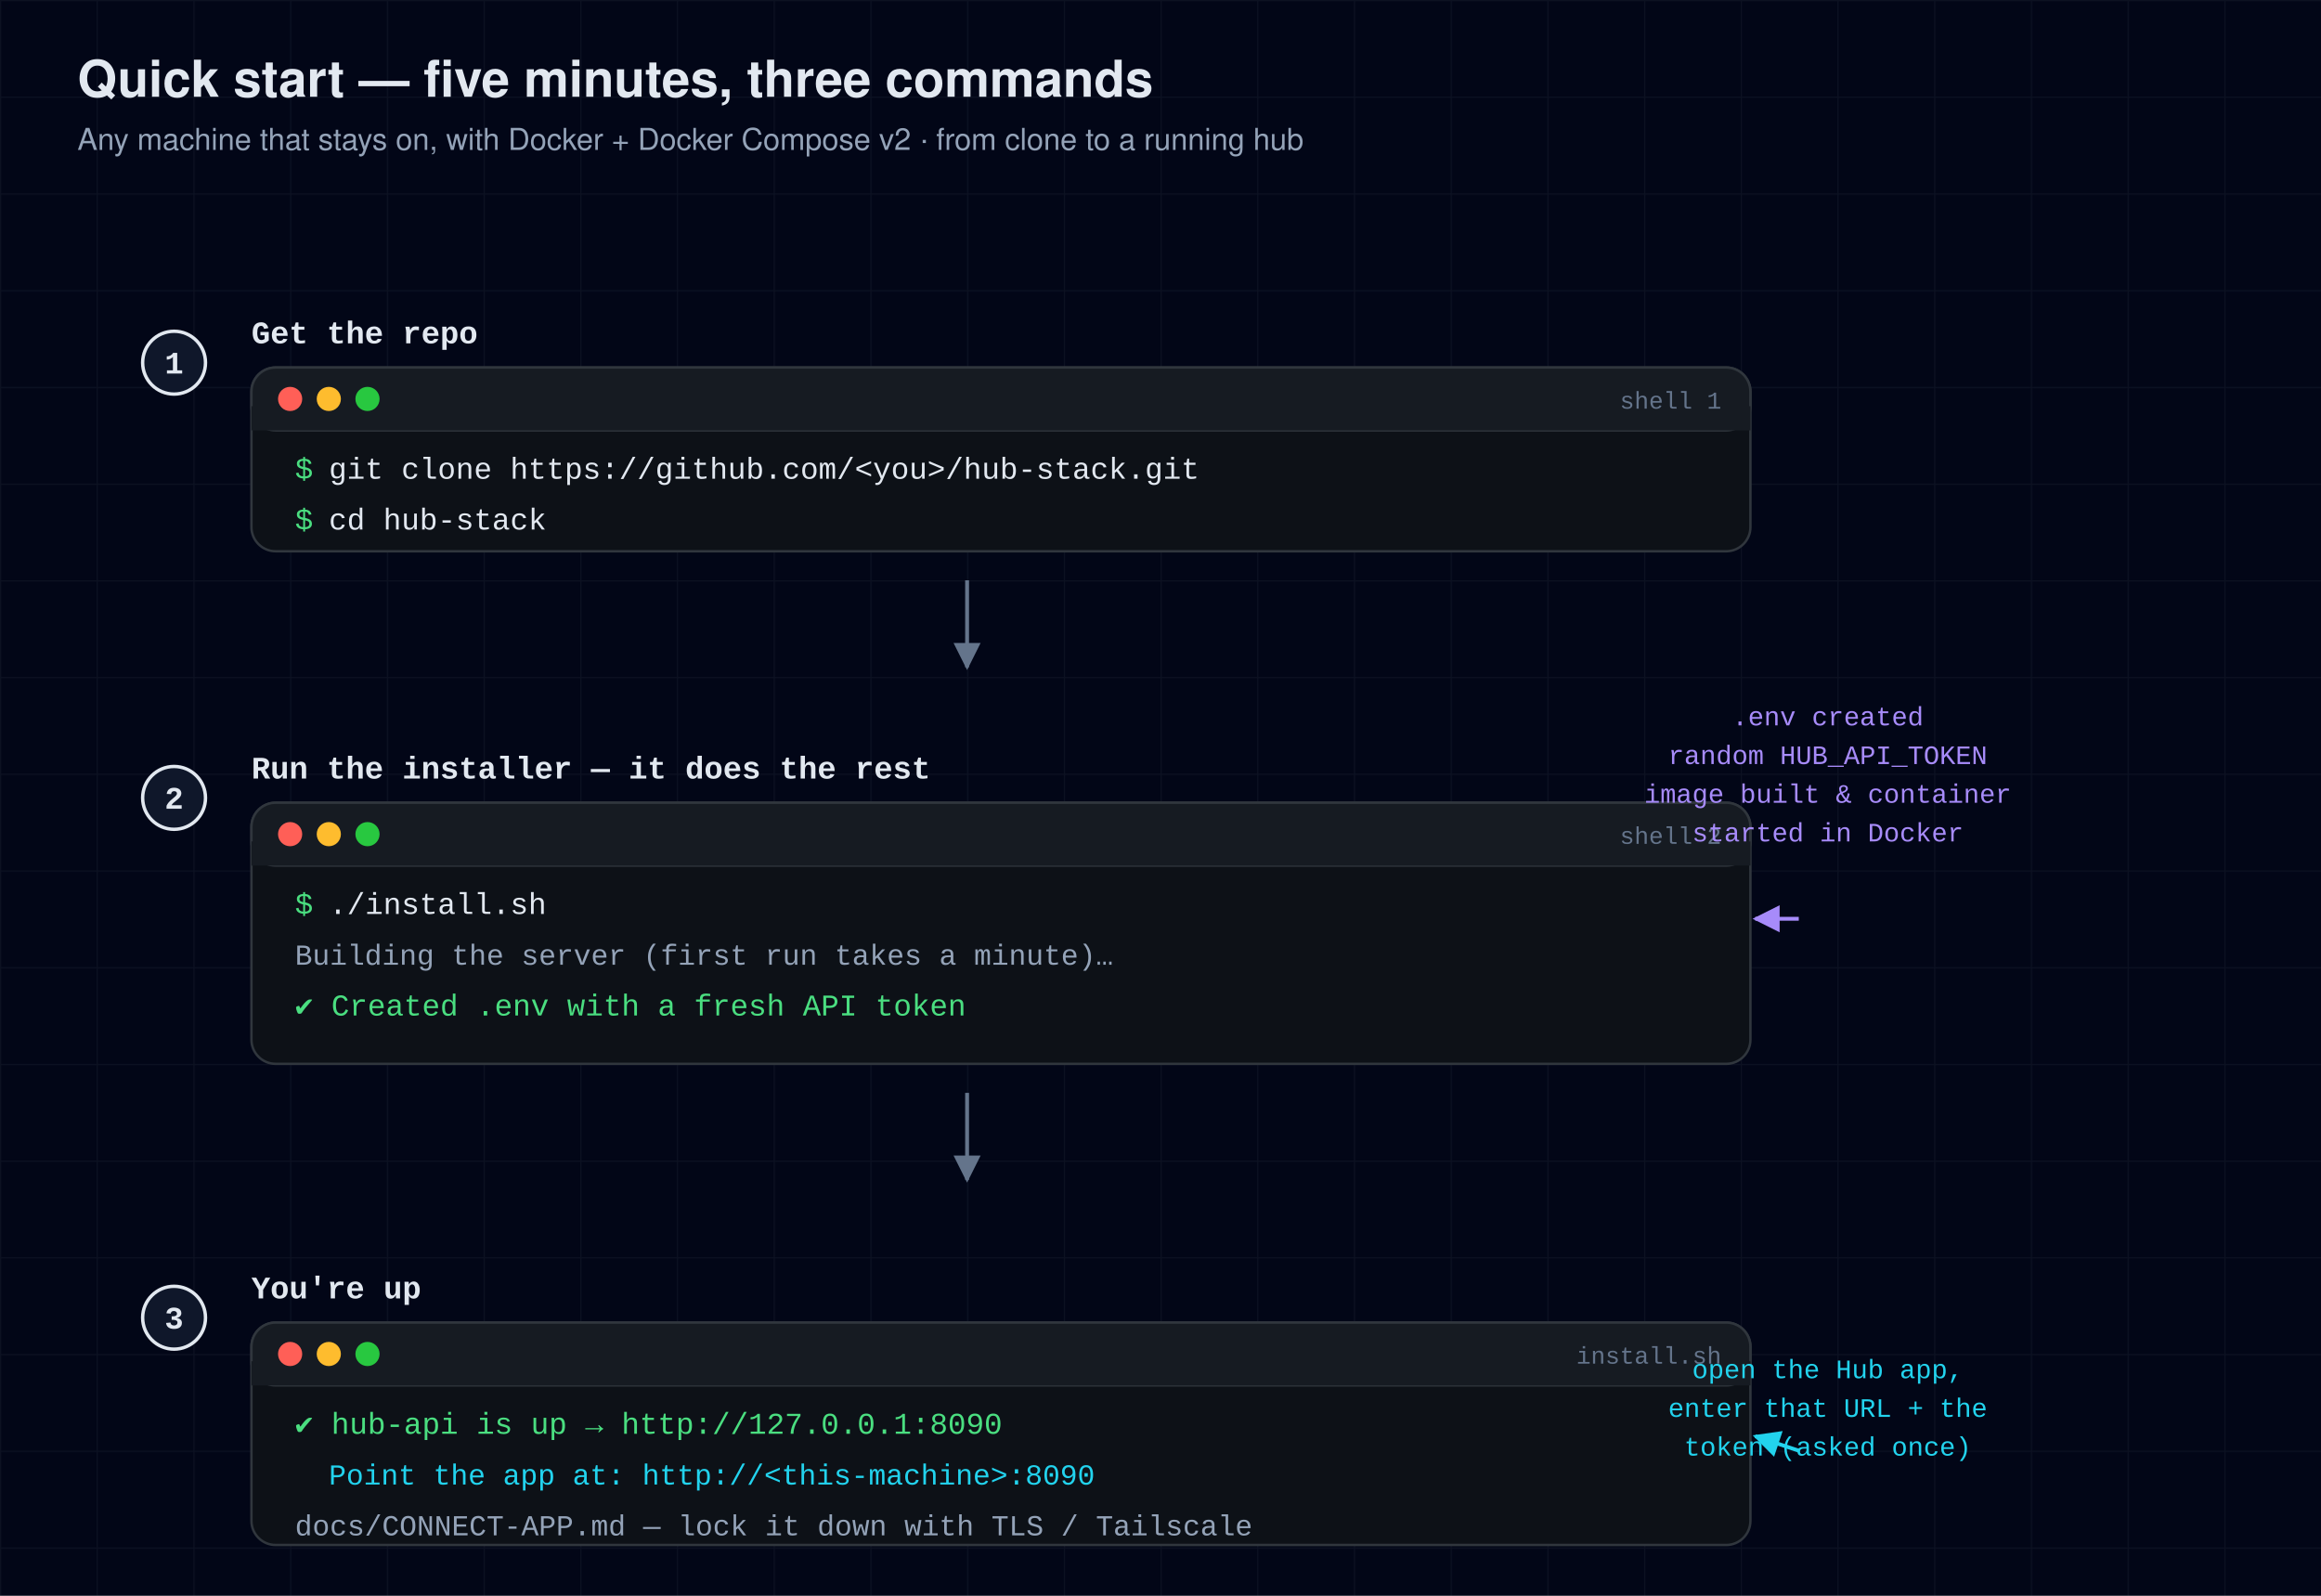
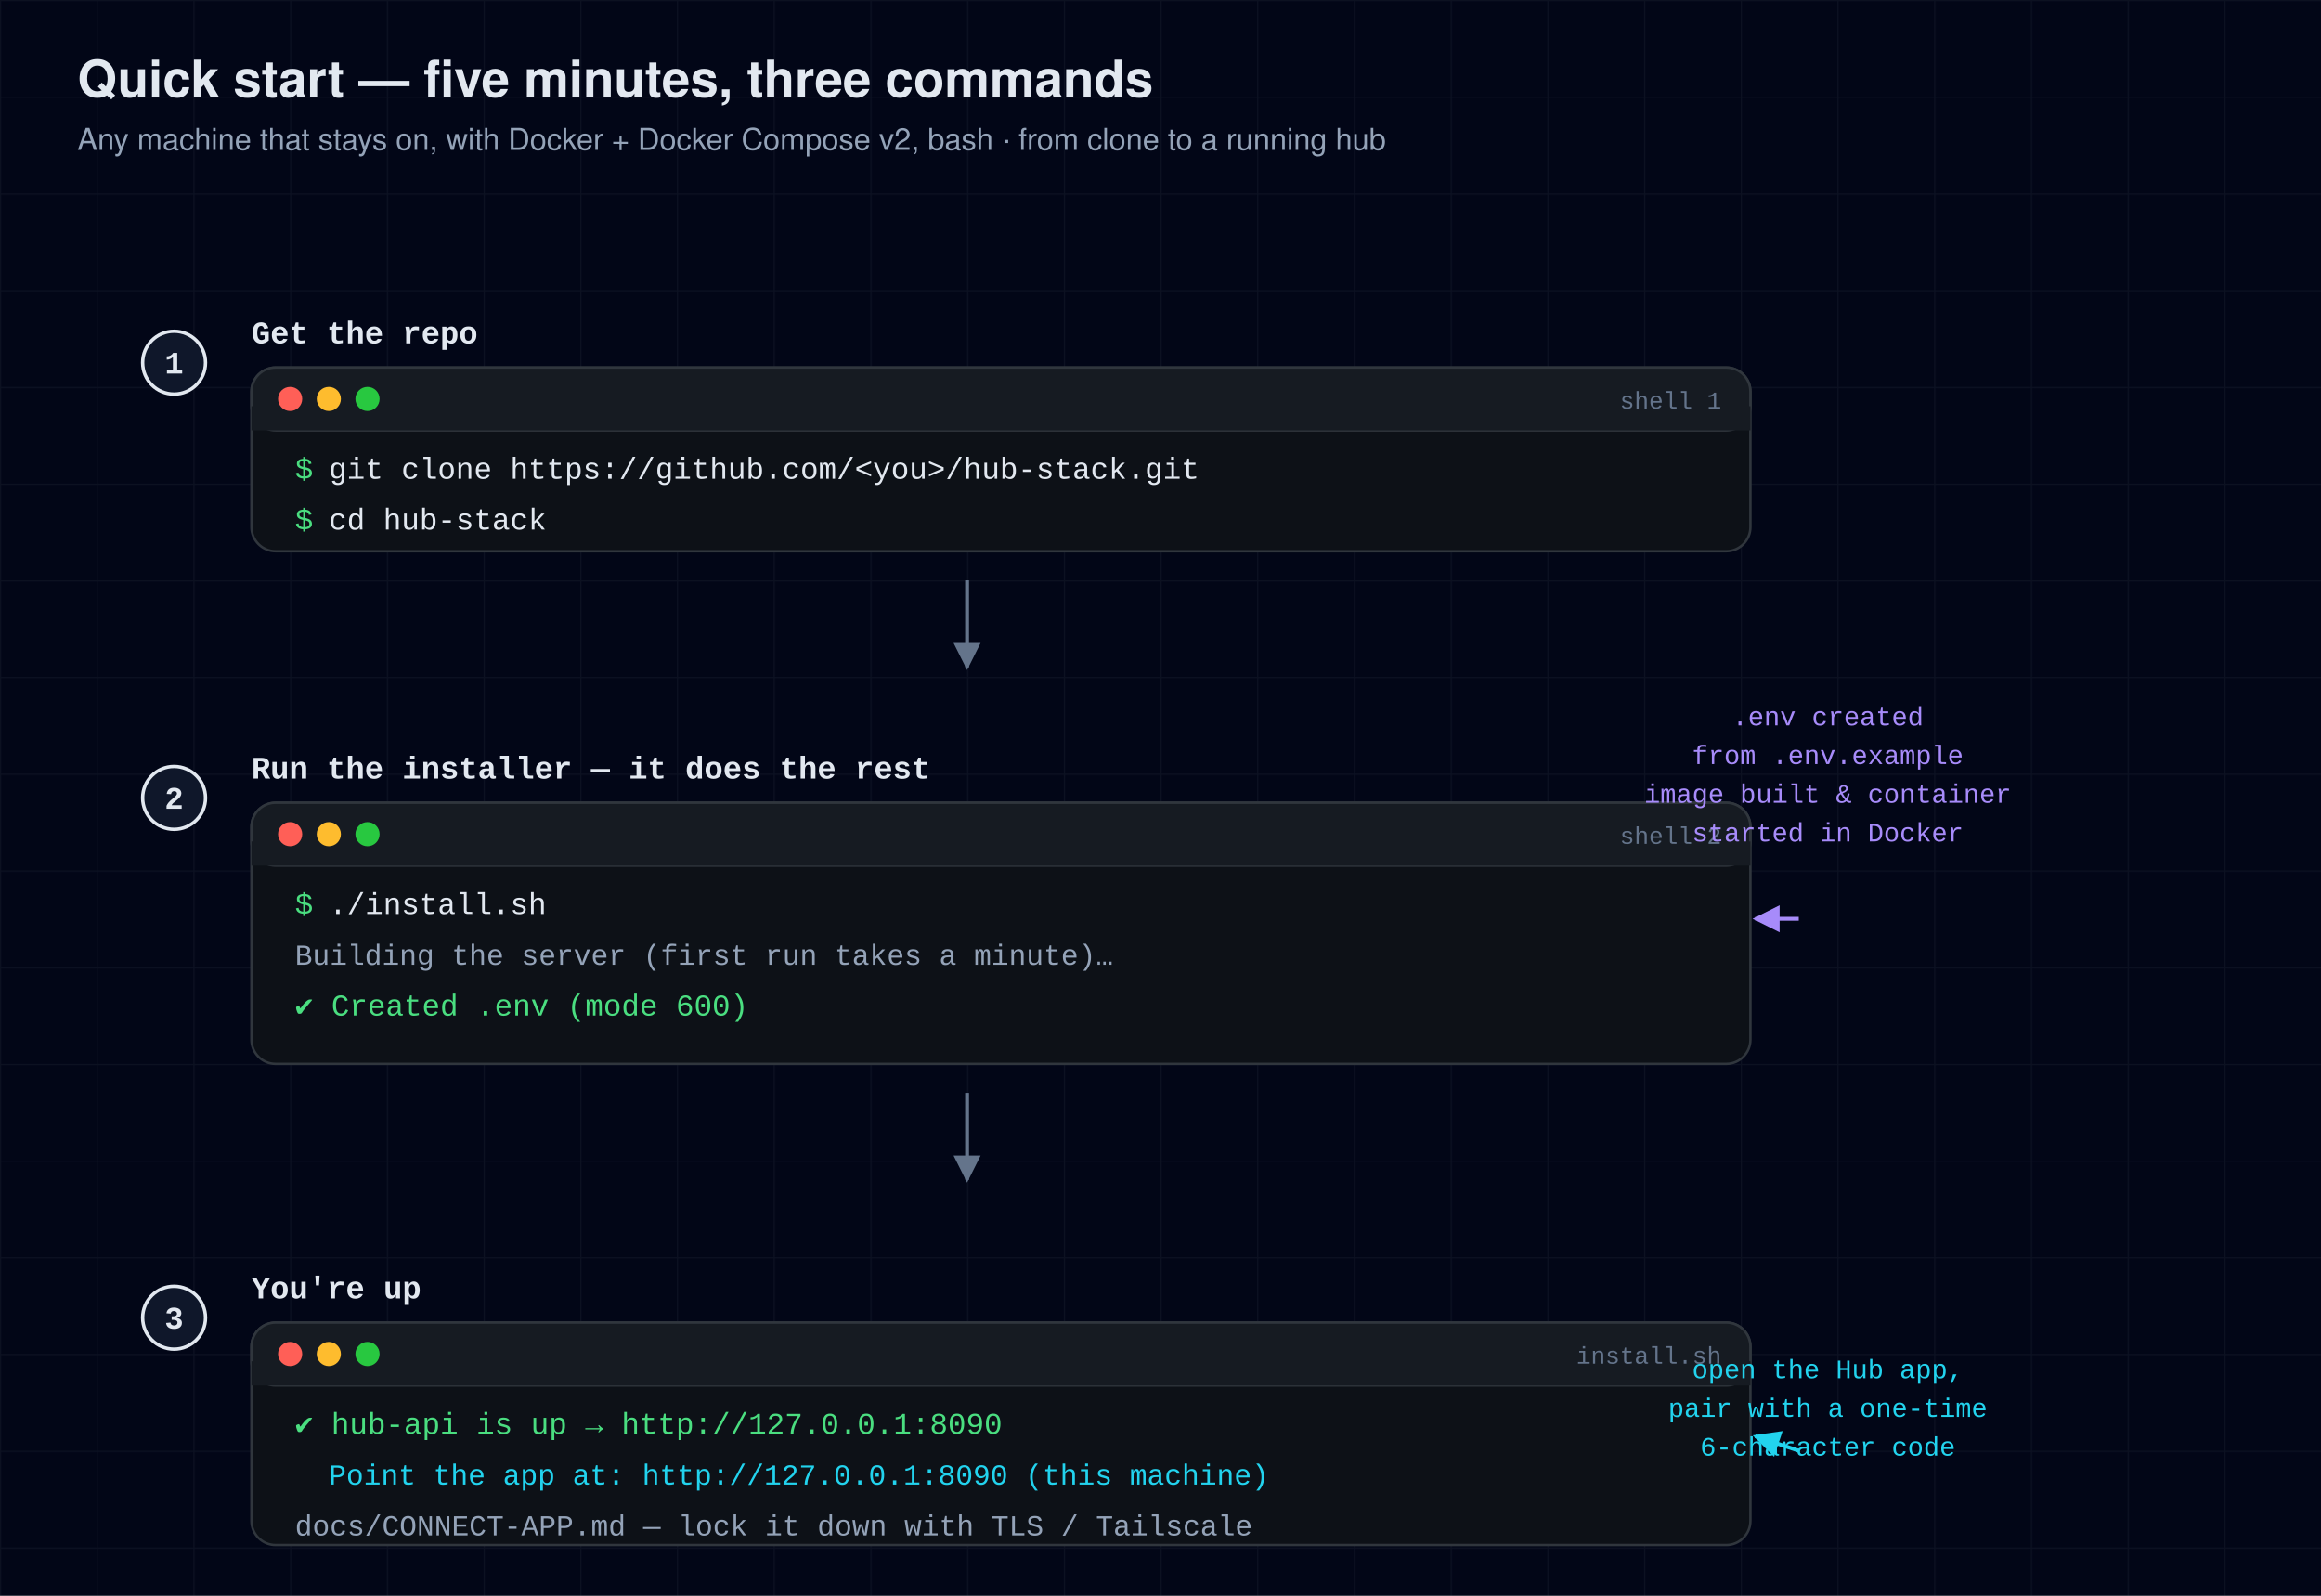
<svg xmlns="http://www.w3.org/2000/svg" viewBox="0 0 960 660" width="960" height="660" role="img">
  <defs>
    <pattern id="grid" width="40" height="40" patternUnits="userSpaceOnUse">
      <path d="M 40 0 L 0 0 0 40" fill="none" stroke="rgba(148,163,184,0.07)" stroke-width="1" />
    </pattern>
    <marker id="ar-22d3ee" viewBox="0 0 10 10" refX="9" refY="5" markerWidth="7" markerHeight="7" orient="auto-start-reverse">
      <path d="M0,0 L10,5 L0,10 z" fill="#22d3ee" />
    </marker>
    <marker id="ar-64748b" viewBox="0 0 10 10" refX="9" refY="5" markerWidth="7" markerHeight="7" orient="auto-start-reverse">
      <path d="M0,0 L10,5 L0,10 z" fill="#64748b" />
    </marker>
    <marker id="ar-a78bfa" viewBox="0 0 10 10" refX="9" refY="5" markerWidth="7" markerHeight="7" orient="auto-start-reverse">
      <path d="M0,0 L10,5 L0,10 z" fill="#a78bfa" />
    </marker>
  </defs>
  <rect width="960" height="660" fill="#020617" />
  <rect width="960" height="660" fill="url(#grid)" />
  <text x="32" y="40" font-family="ui-sans-serif, system-ui, 'Segoe UI', Helvetica, Arial, sans-serif" font-size="21" fill="#e2e8f0" text-anchor="start" font-weight="600">Quick start — five minutes, three commands</text>
-   <text x="32" y="62" font-family="ui-sans-serif, system-ui, 'Segoe UI', Helvetica, Arial, sans-serif" font-size="12.5" fill="#94a3b8" text-anchor="start">Any machine that stays on, with Docker + Docker Compose v2 · from clone to a running hub</text>
+   <text x="32" y="62" font-family="ui-sans-serif, system-ui, 'Segoe UI', Helvetica, Arial, sans-serif" font-size="12.5" fill="#94a3b8" text-anchor="start">Any machine that stays on, with Docker + Docker Compose v2, bash · from clone to a running hub</text>
  <circle cx="72" cy="150" r="13" fill="#0f172a" stroke="#e2e8f0" stroke-width="1.4" />
  <text x="72" y="154.5" font-family="ui-monospace, 'JetBrains Mono', SFMono-Regular, Menlo, Consolas, 'Liberation Mono', monospace" font-size="13" fill="#e2e8f0" text-anchor="middle" font-weight="600">1</text>
  <text x="104" y="142" font-family="ui-monospace, 'JetBrains Mono', SFMono-Regular, Menlo, Consolas, 'Liberation Mono', monospace" font-size="13" fill="#e2e8f0" text-anchor="start" font-weight="600">Get the repo</text>
  <rect x="104" y="152" width="620" height="76" rx="10" fill="#0d1117" stroke="#30363d" stroke-width="1" />
  <rect x="104" y="152" width="620" height="26" rx="10" fill="#161b22" stroke="#30363d" stroke-width="1" />
  <rect x="104" y="168" width="620" height="10" fill="#161b22" />
  <circle cx="120" cy="165" r="5" fill="#ff5f57" />
  <circle cx="136" cy="165" r="5" fill="#febc2e" />
  <circle cx="152" cy="165" r="5" fill="#28c840" />
  <text x="712" y="169" font-family="ui-monospace, 'JetBrains Mono', SFMono-Regular, Menlo, Consolas, 'Liberation Mono', monospace" font-size="10" fill="#64748b" text-anchor="end">shell 1</text>
  <text x="122" y="198" font-family="ui-monospace, 'JetBrains Mono', SFMono-Regular, Menlo, Consolas, 'Liberation Mono', monospace" font-size="12.5" fill="#4ade80" text-anchor="start">$</text>
  <text x="136" y="198" font-family="ui-monospace, 'JetBrains Mono', SFMono-Regular, Menlo, Consolas, 'Liberation Mono', monospace" font-size="12.5" fill="#e2e8f0" text-anchor="start">git clone https://github.com/&lt;you&gt;/hub-stack.git</text>
  <text x="122" y="219" font-family="ui-monospace, 'JetBrains Mono', SFMono-Regular, Menlo, Consolas, 'Liberation Mono', monospace" font-size="12.5" fill="#4ade80" text-anchor="start">$</text>
  <text x="136" y="219" font-family="ui-monospace, 'JetBrains Mono', SFMono-Regular, Menlo, Consolas, 'Liberation Mono', monospace" font-size="12.5" fill="#e2e8f0" text-anchor="start">cd hub-stack</text>
  <path d="M400,240 L400,276" fill="none" stroke="#64748b" stroke-width="1.6" marker-end="url(#ar-64748b)" />
  <circle cx="72" cy="330" r="13" fill="#0f172a" stroke="#e2e8f0" stroke-width="1.4" />
  <text x="72" y="334.5" font-family="ui-monospace, 'JetBrains Mono', SFMono-Regular, Menlo, Consolas, 'Liberation Mono', monospace" font-size="13" fill="#e2e8f0" text-anchor="middle" font-weight="600">2</text>
  <text x="104" y="322" font-family="ui-monospace, 'JetBrains Mono', SFMono-Regular, Menlo, Consolas, 'Liberation Mono', monospace" font-size="13" fill="#e2e8f0" text-anchor="start" font-weight="600">Run the installer — it does the rest</text>
  <rect x="104" y="332" width="620" height="108" rx="10" fill="#0d1117" stroke="#30363d" stroke-width="1" />
  <rect x="104" y="332" width="620" height="26" rx="10" fill="#161b22" stroke="#30363d" stroke-width="1" />
  <rect x="104" y="348" width="620" height="10" fill="#161b22" />
  <circle cx="120" cy="345" r="5" fill="#ff5f57" />
  <circle cx="136" cy="345" r="5" fill="#febc2e" />
  <circle cx="152" cy="345" r="5" fill="#28c840" />
  <text x="712" y="349" font-family="ui-monospace, 'JetBrains Mono', SFMono-Regular, Menlo, Consolas, 'Liberation Mono', monospace" font-size="10" fill="#64748b" text-anchor="end">shell 2</text>
  <text x="122" y="378" font-family="ui-monospace, 'JetBrains Mono', SFMono-Regular, Menlo, Consolas, 'Liberation Mono', monospace" font-size="12.5" fill="#4ade80" text-anchor="start">$</text>
  <text x="136" y="378" font-family="ui-monospace, 'JetBrains Mono', SFMono-Regular, Menlo, Consolas, 'Liberation Mono', monospace" font-size="12.5" fill="#e2e8f0" text-anchor="start">./install.sh</text>
  <text x="122" y="399" font-family="ui-monospace, 'JetBrains Mono', SFMono-Regular, Menlo, Consolas, 'Liberation Mono', monospace" font-size="12" fill="#94a3b8" text-anchor="start">Building the server (first run takes a minute)…</text>
-   <text x="122" y="420" font-family="ui-monospace, 'JetBrains Mono', SFMono-Regular, Menlo, Consolas, 'Liberation Mono', monospace" font-size="12.5" fill="#4ade80" text-anchor="start">✔ Created .env with a fresh API token</text>
+   <text x="122" y="420" font-family="ui-monospace, 'JetBrains Mono', SFMono-Regular, Menlo, Consolas, 'Liberation Mono', monospace" font-size="12.5" fill="#4ade80" text-anchor="start">✔ Created .env (mode 600)</text>
  <text x="756" y="300" font-family="ui-monospace, 'JetBrains Mono', SFMono-Regular, Menlo, Consolas, 'Liberation Mono', monospace" font-size="11" fill="#a78bfa" text-anchor="middle">.env created</text>
-   <text x="756" y="316" font-family="ui-monospace, 'JetBrains Mono', SFMono-Regular, Menlo, Consolas, 'Liberation Mono', monospace" font-size="11" fill="#a78bfa" text-anchor="middle">random HUB_API_TOKEN</text>
+   <text x="756" y="316" font-family="ui-monospace, 'JetBrains Mono', SFMono-Regular, Menlo, Consolas, 'Liberation Mono', monospace" font-size="11" fill="#a78bfa" text-anchor="middle">from .env.example</text>
  <text x="756" y="332" font-family="ui-monospace, 'JetBrains Mono', SFMono-Regular, Menlo, Consolas, 'Liberation Mono', monospace" font-size="11" fill="#a78bfa" text-anchor="middle">image built &amp; container</text>
  <text x="756" y="348" font-family="ui-monospace, 'JetBrains Mono', SFMono-Regular, Menlo, Consolas, 'Liberation Mono', monospace" font-size="11" fill="#a78bfa" text-anchor="middle">started in Docker</text>
  <path d="M744,380 L726,380" fill="none" stroke="#a78bfa" stroke-width="1.6" marker-end="url(#ar-a78bfa)" />
  <path d="M400,452 L400,488" fill="none" stroke="#64748b" stroke-width="1.6" marker-end="url(#ar-64748b)" />
  <circle cx="72" cy="545" r="13" fill="#0f172a" stroke="#e2e8f0" stroke-width="1.4" />
  <text x="72" y="549.5" font-family="ui-monospace, 'JetBrains Mono', SFMono-Regular, Menlo, Consolas, 'Liberation Mono', monospace" font-size="13" fill="#e2e8f0" text-anchor="middle" font-weight="600">3</text>
  <text x="104" y="537" font-family="ui-monospace, 'JetBrains Mono', SFMono-Regular, Menlo, Consolas, 'Liberation Mono', monospace" font-size="13" fill="#e2e8f0" text-anchor="start" font-weight="600">You're up</text>
  <rect x="104" y="547" width="620" height="92" rx="10" fill="#0d1117" stroke="#30363d" stroke-width="1" />
  <rect x="104" y="547" width="620" height="26" rx="10" fill="#161b22" stroke="#30363d" stroke-width="1" />
  <rect x="104" y="563" width="620" height="10" fill="#161b22" />
  <circle cx="120" cy="560" r="5" fill="#ff5f57" />
  <circle cx="136" cy="560" r="5" fill="#febc2e" />
  <circle cx="152" cy="560" r="5" fill="#28c840" />
  <text x="712" y="564" font-family="ui-monospace, 'JetBrains Mono', SFMono-Regular, Menlo, Consolas, 'Liberation Mono', monospace" font-size="10" fill="#64748b" text-anchor="end">install.sh</text>
  <text x="122" y="593" font-family="ui-monospace, 'JetBrains Mono', SFMono-Regular, Menlo, Consolas, 'Liberation Mono', monospace" font-size="12.5" fill="#4ade80" text-anchor="start">✔ hub-api is up  →  http://127.0.0.1:8090</text>
-   <text x="136" y="614" font-family="ui-monospace, 'JetBrains Mono', SFMono-Regular, Menlo, Consolas, 'Liberation Mono', monospace" font-size="12" fill="#22d3ee" text-anchor="start">Point the app at:  http://&lt;this-machine&gt;:8090</text>
+   <text x="136" y="614" font-family="ui-monospace, 'JetBrains Mono', SFMono-Regular, Menlo, Consolas, 'Liberation Mono', monospace" font-size="12" fill="#22d3ee" text-anchor="start">Point the app at:  http://127.0.0.1:8090  (this machine)</text>
  <text x="122" y="635" font-family="ui-monospace, 'JetBrains Mono', SFMono-Regular, Menlo, Consolas, 'Liberation Mono', monospace" font-size="12" fill="#94a3b8" text-anchor="start">docs/CONNECT-APP.md — lock it down with TLS / Tailscale</text>
  <text x="756" y="570" font-family="ui-monospace, 'JetBrains Mono', SFMono-Regular, Menlo, Consolas, 'Liberation Mono', monospace" font-size="11" fill="#22d3ee" text-anchor="middle">open the Hub app,</text>
-   <text x="756" y="586" font-family="ui-monospace, 'JetBrains Mono', SFMono-Regular, Menlo, Consolas, 'Liberation Mono', monospace" font-size="11" fill="#22d3ee" text-anchor="middle">enter that URL + the</text>
-   <text x="756" y="602" font-family="ui-monospace, 'JetBrains Mono', SFMono-Regular, Menlo, Consolas, 'Liberation Mono', monospace" font-size="11" fill="#22d3ee" text-anchor="middle">token (asked once)</text>
+   <text x="756" y="586" font-family="ui-monospace, 'JetBrains Mono', SFMono-Regular, Menlo, Consolas, 'Liberation Mono', monospace" font-size="11" fill="#22d3ee" text-anchor="middle">pair with a one-time</text>
+   <text x="756" y="602" font-family="ui-monospace, 'JetBrains Mono', SFMono-Regular, Menlo, Consolas, 'Liberation Mono', monospace" font-size="11" fill="#22d3ee" text-anchor="middle">6-character code</text>
  <path d="M744,600 L726,594" fill="none" stroke="#22d3ee" stroke-width="1.6" marker-end="url(#ar-22d3ee)" />
</svg>
